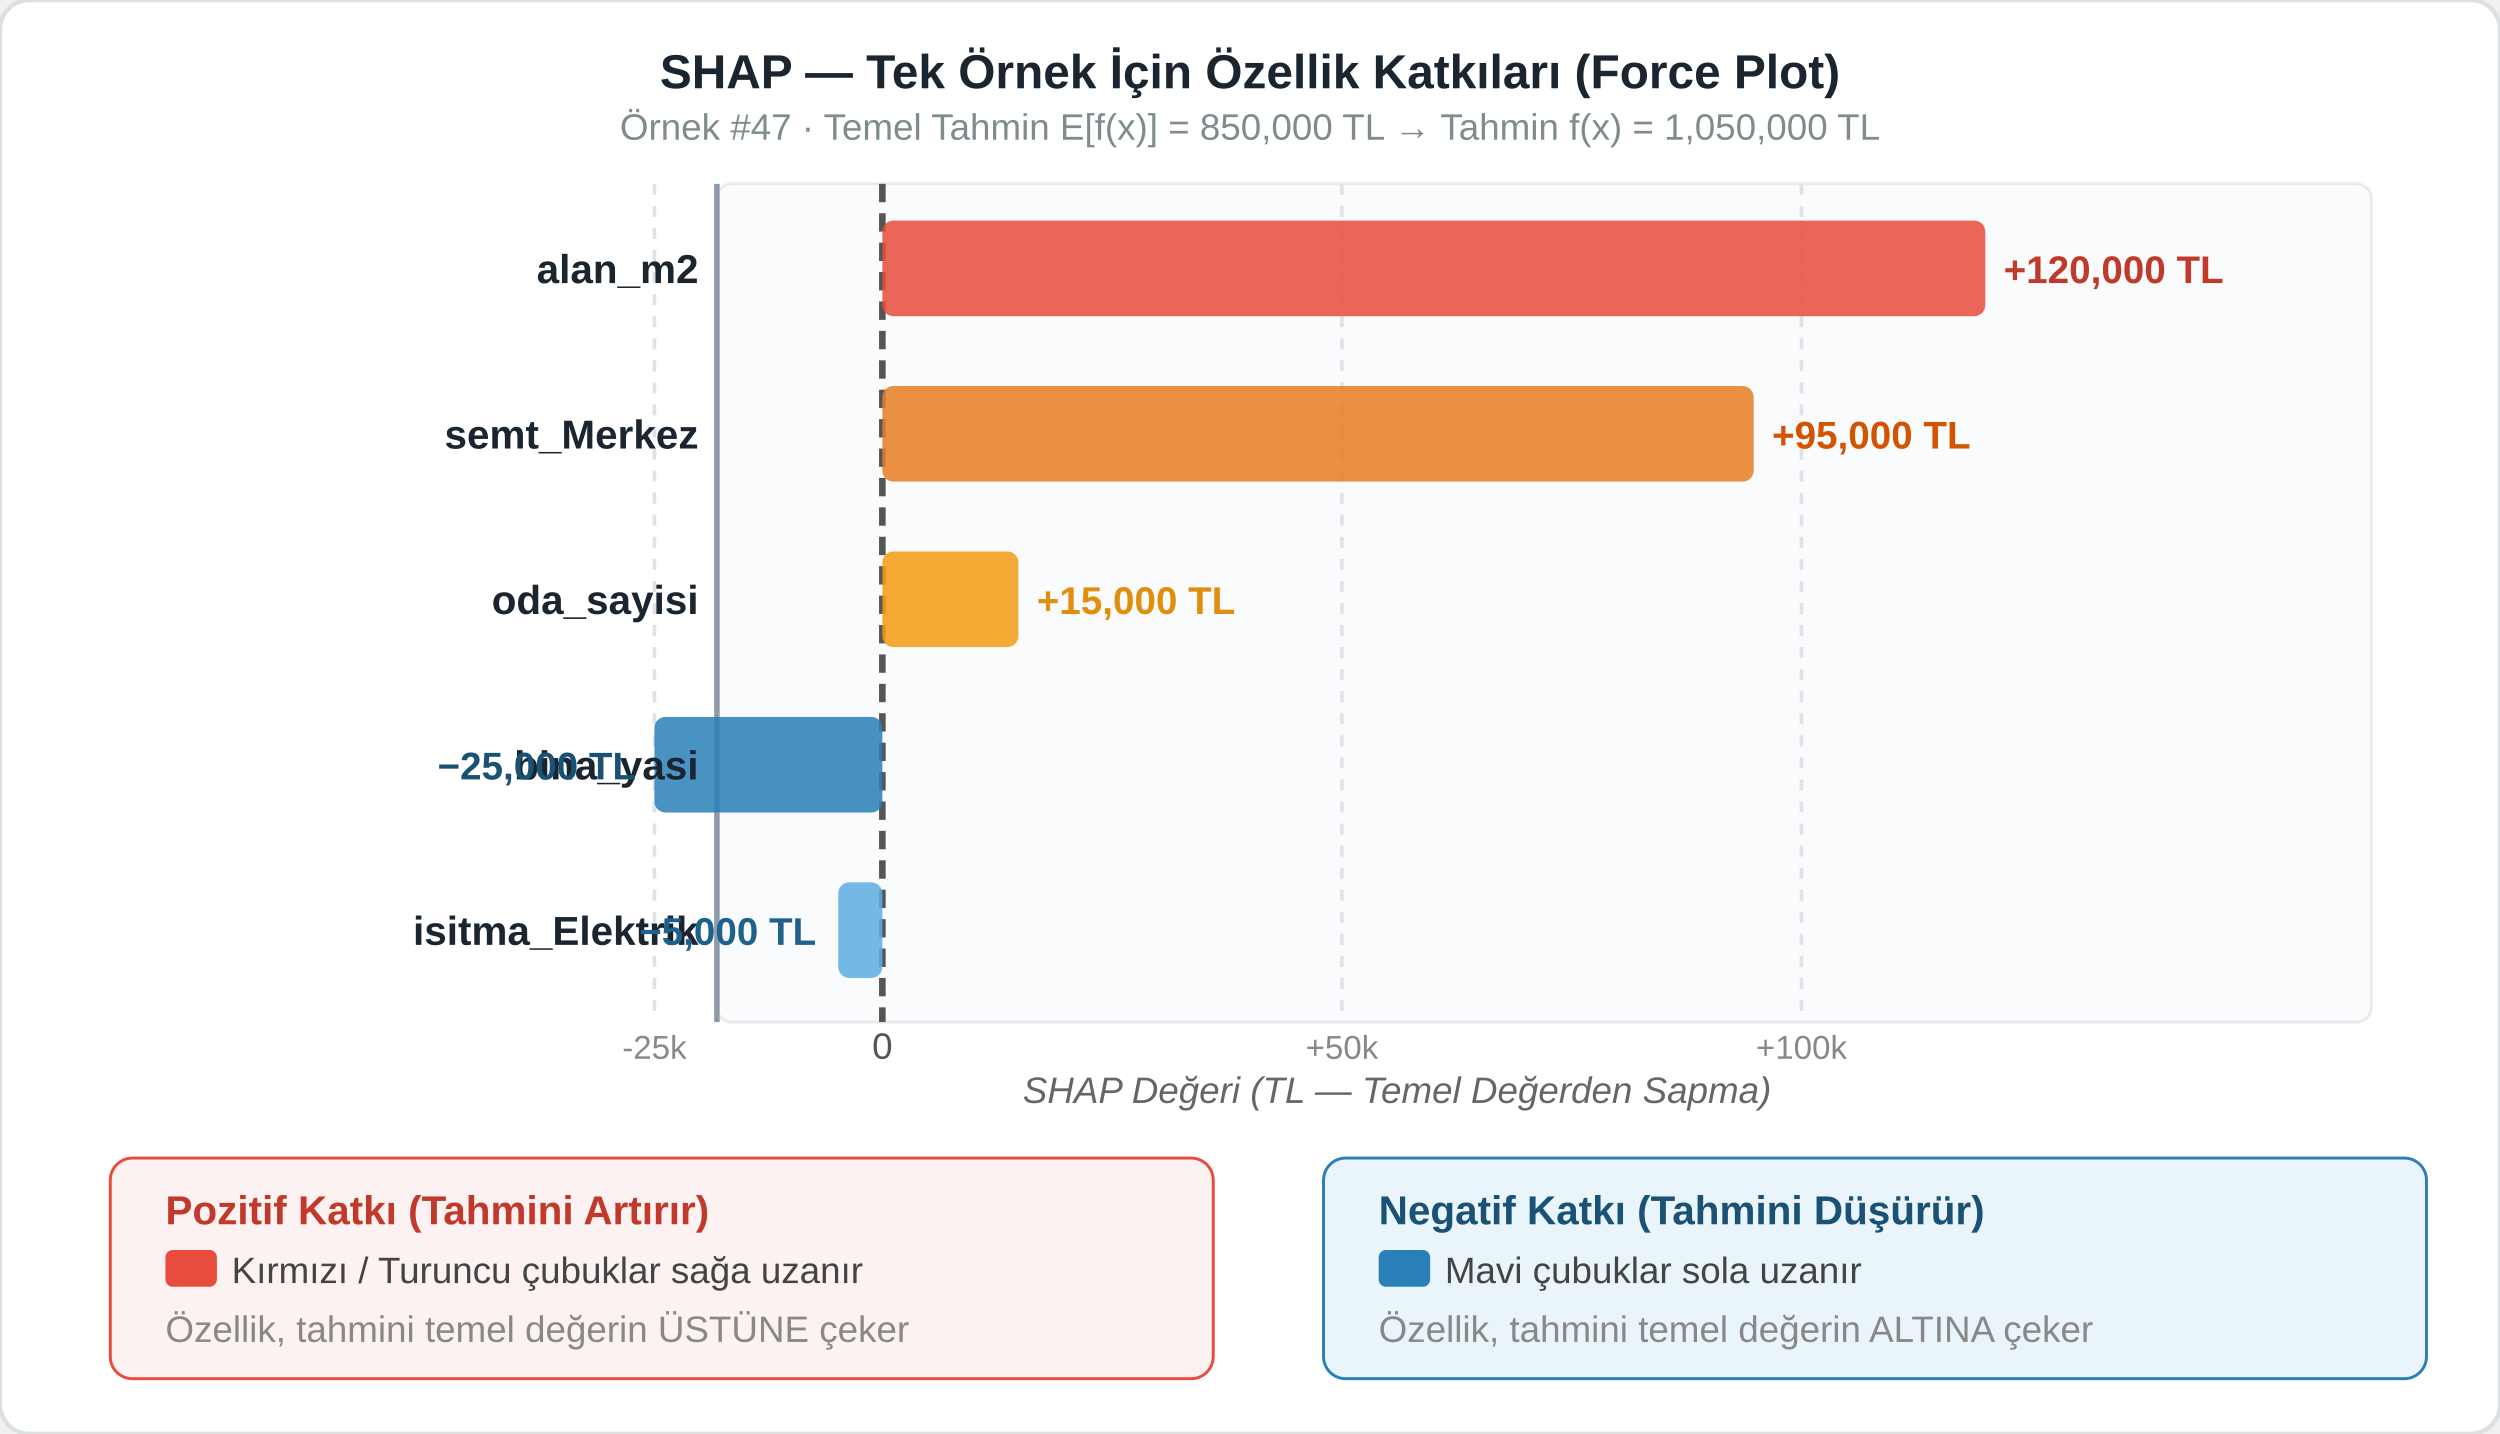
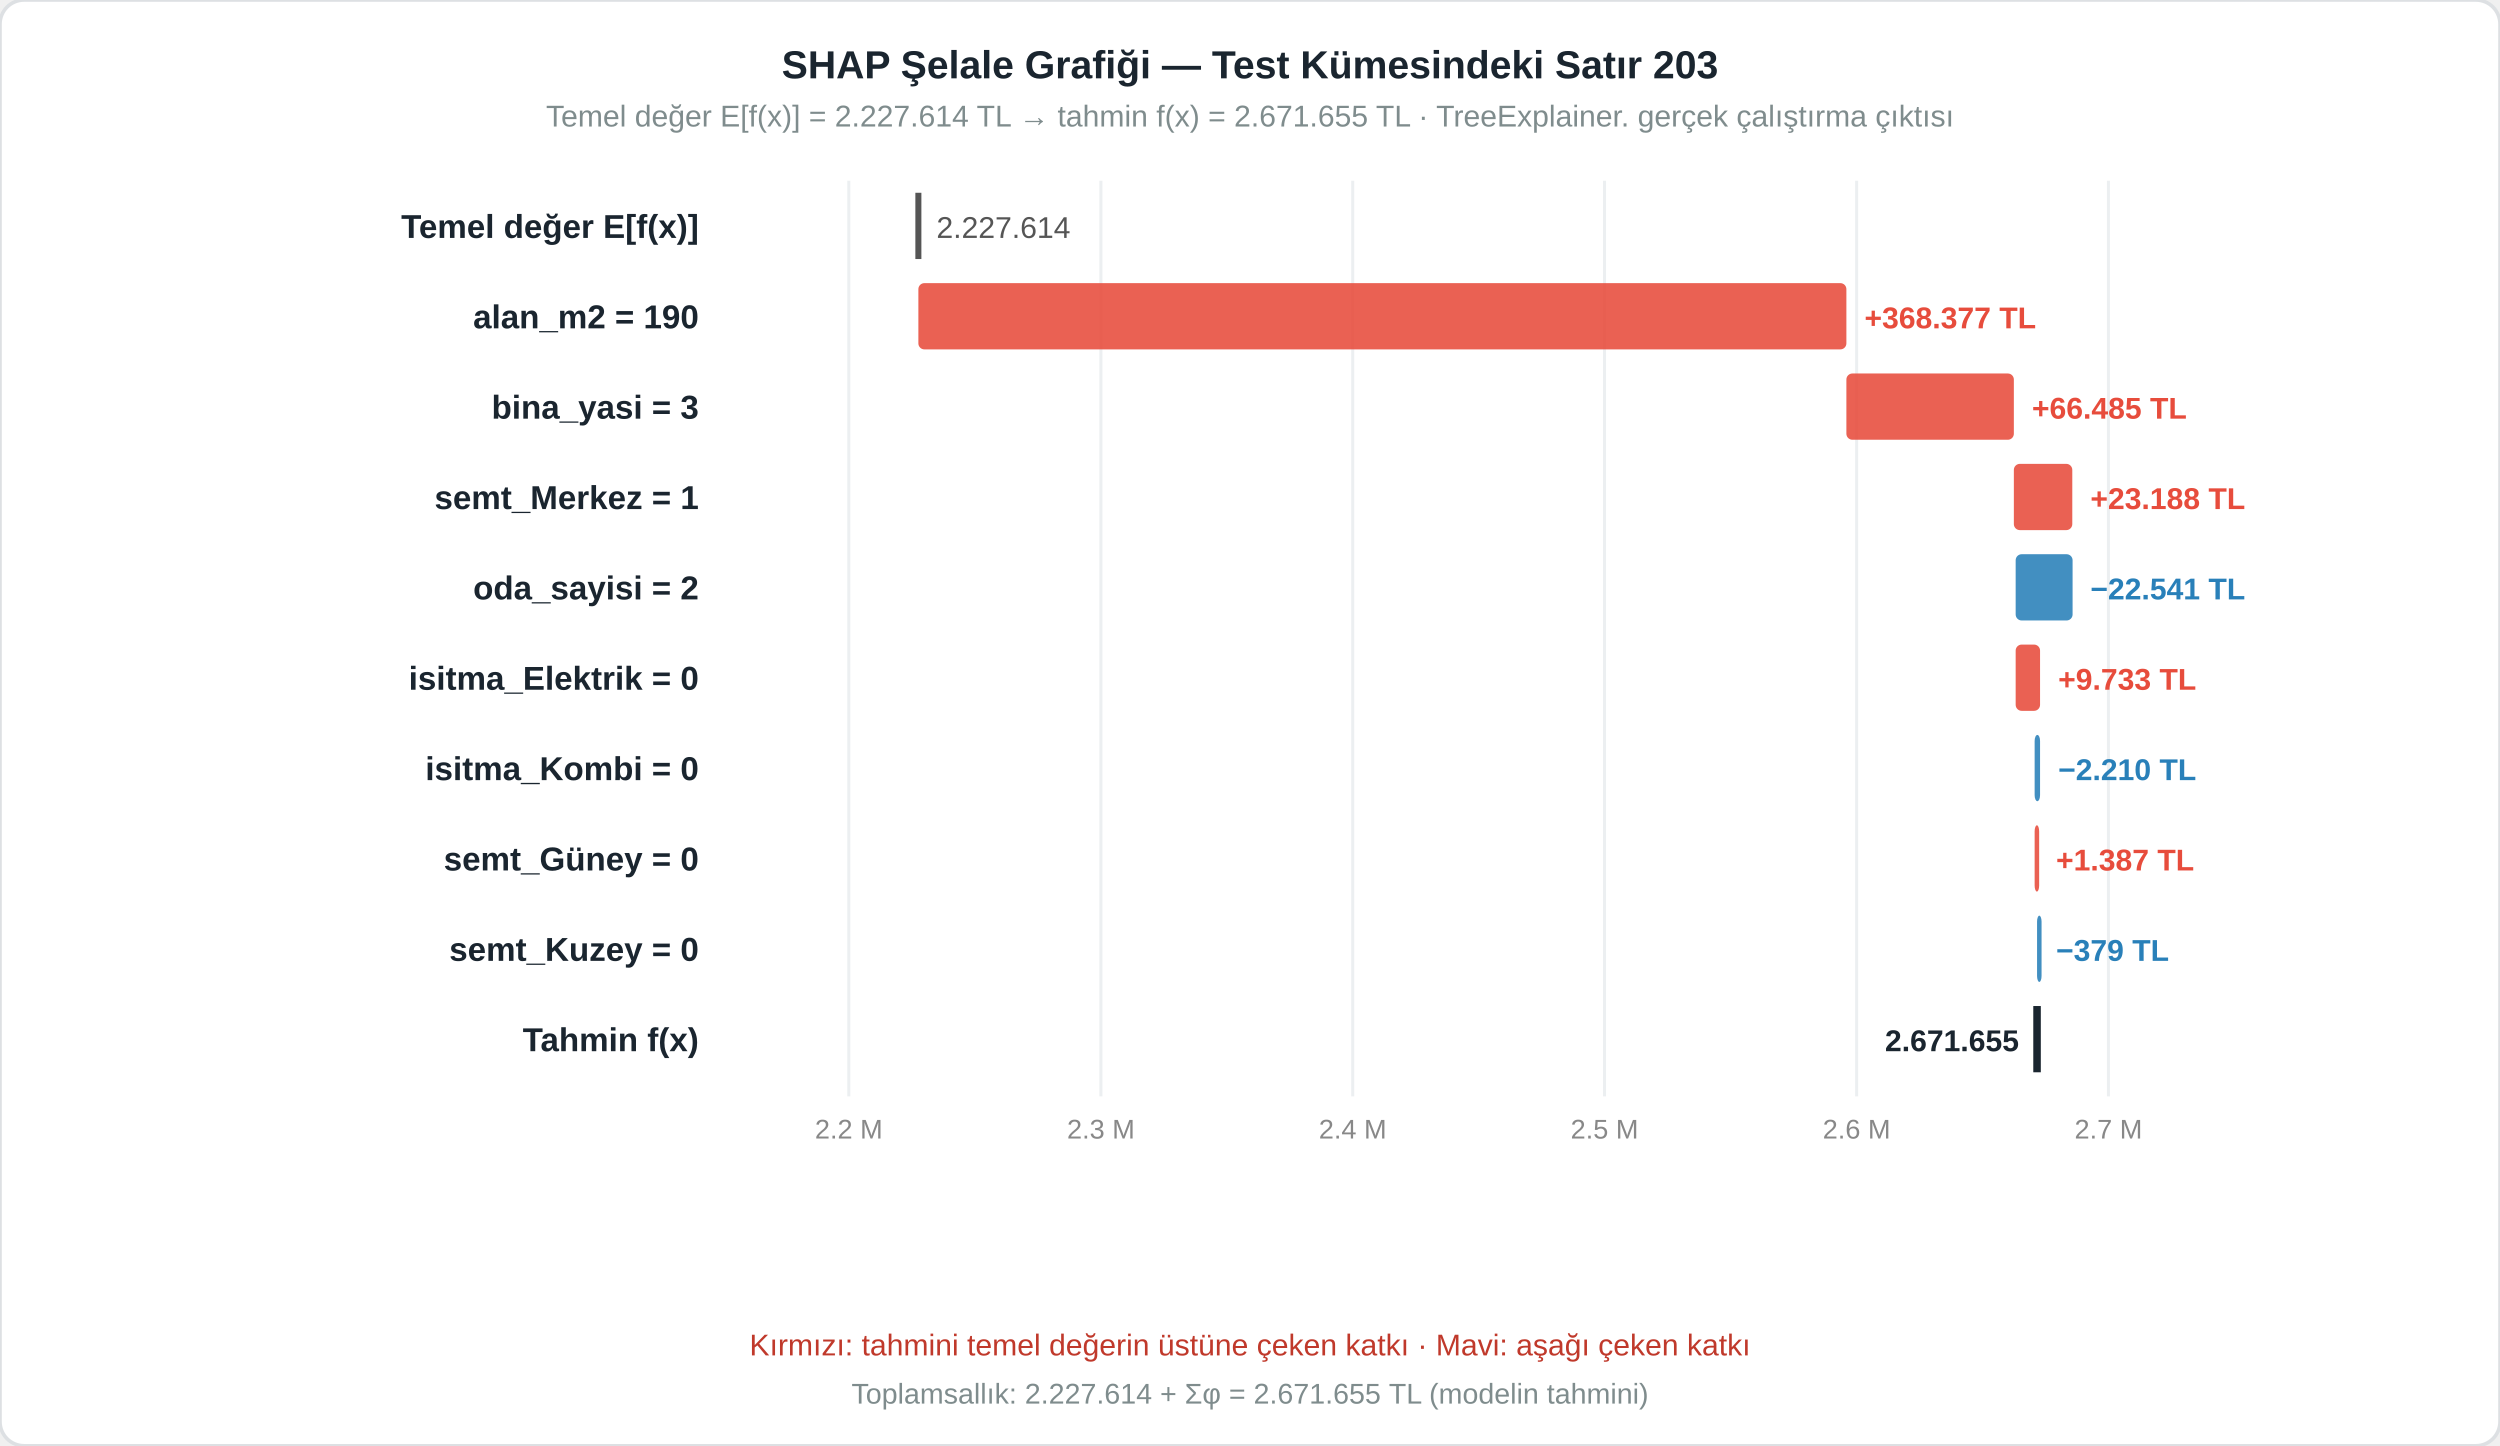
- <svg xmlns="http://www.w3.org/2000/svg" width="680" height="390" font-family="'Segoe UI', Arial, sans-serif">
-   <rect width="680" height="390" fill="#ffffff" rx="8" stroke="#dde0e3" stroke-width="1.2" />
-   <text x="340" y="24" text-anchor="middle" font-size="13" font-weight="bold" fill="#1a252f">
-     SHAP — Tek Örnek İçin Özellik Katkıları (Force Plot)
-   </text>
-   <text x="340" y="38" text-anchor="middle" font-size="10" fill="#7f8c8d">
-     Örnek #47 · Temel Tahmin E[f(x)] = 850,000 TL → Tahmin f(x) = 1,050,000 TL
-   </text>
-   <rect x="195" y="50" width="450" height="228" fill="#fafbfc" rx="4" stroke="#e8eaed" stroke-width="0.8" />
-   <line x1="240" y1="50" x2="240" y2="278" stroke="#555" stroke-width="1.8" stroke-dasharray="5,3" />
-   <text x="240" y="288" text-anchor="middle" font-size="10" fill="#555">0</text>
-   <line x1="365" y1="50" x2="365" y2="278" stroke="#e0e3e6" stroke-width="1" stroke-dasharray="3,3" />
-   <text x="365" y="288" text-anchor="middle" font-size="9" fill="#888">+50k</text>
-   <line x1="490" y1="50" x2="490" y2="278" stroke="#e0e3e6" stroke-width="1" stroke-dasharray="3,3" />
-   <text x="490" y="288" text-anchor="middle" font-size="9" fill="#888">+100k</text>
-   <line x1="178" y1="50" x2="178" y2="278" stroke="#e0e3e6" stroke-width="1" stroke-dasharray="3,3" />
-   <text x="178" y="288" text-anchor="middle" font-size="9" fill="#888">-25k</text>
-   <text x="380" y="300" text-anchor="middle" font-size="10" fill="#666" font-style="italic">SHAP Değeri (TL — Temel Değerden Sapma)</text>
-   <line x1="195" y1="50" x2="195" y2="278" stroke="#8e9aaa" stroke-width="1.5" />
-   <rect x="240" y="60" width="300" height="26" fill="#e74c3c" rx="3" opacity="0.85" />
-   <text x="190" y="77" text-anchor="end" font-size="11" fill="#1a252f" font-weight="600">alan_m2</text>
-   <text x="545" y="77" font-size="10.5" fill="#c0392b" font-weight="bold">+120,000 TL</text>
-   <rect x="240" y="105" width="237" height="26" fill="#e67e22" rx="3" opacity="0.85" />
-   <text x="190" y="122" text-anchor="end" font-size="11" fill="#1a252f" font-weight="600">semt_Merkez</text>
-   <text x="482" y="122" font-size="10.5" fill="#d35400" font-weight="bold">+95,000 TL</text>
-   <rect x="240" y="150" width="37" height="26" fill="#f39c12" rx="3" opacity="0.85" />
-   <text x="190" y="167" text-anchor="end" font-size="11" fill="#1a252f" font-weight="600">oda_sayisi</text>
-   <text x="282" y="167" font-size="10.5" fill="#e08e0b" font-weight="bold">+15,000 TL</text>
-   <rect x="178" y="195" width="62" height="26" fill="#2980b9" rx="3" opacity="0.85" />
-   <text x="190" y="212" text-anchor="end" font-size="11" fill="#1a252f" font-weight="600">bina_yasi</text>
-   <text x="173" y="212" text-anchor="end" font-size="10.5" fill="#1a5276" font-weight="bold">−25,000 TL</text>
-   <rect x="228" y="240" width="12" height="26" fill="#5dade2" rx="3" opacity="0.85" />
-   <text x="190" y="257" text-anchor="end" font-size="11" fill="#1a252f" font-weight="600">isitma_Elektrik</text>
-   <text x="222" y="257" text-anchor="end" font-size="10.5" fill="#1f618d" font-weight="bold">−5,000 TL</text>
-   <rect x="30" y="315" width="300" height="60" fill="#fdf2f2" rx="6" stroke="#e74c3c" stroke-width="0.8" />
-   <text x="45" y="333" font-size="11" fill="#c0392b" font-weight="bold">Pozitif Katkı (Tahmini Artırır)</text>
-   <rect x="45" y="340" width="14" height="10" fill="#e74c3c" rx="2" />
-   <text x="63" y="349" font-size="10" fill="#444">Kırmızı / Turuncu çubuklar sağa uzanır</text>
-   <text x="45" y="365" font-size="10" fill="#888">Özellik, tahmini temel değerin ÜSTÜNE çeker</text>
-   <rect x="360" y="315" width="300" height="60" fill="#eaf4fb" rx="6" stroke="#2980b9" stroke-width="0.8" />
-   <text x="375" y="333" font-size="11" fill="#1a5276" font-weight="bold">Negatif Katkı (Tahmini Düşürür)</text>
-   <rect x="375" y="340" width="14" height="10" fill="#2980b9" rx="2" />
-   <text x="393" y="349" font-size="10" fill="#444">Mavi çubuklar sola uzanır</text>
-   <text x="375" y="365" font-size="10" fill="#888">Özellik, tahmini temel değerin ALTINA çeker</text>
+ <svg xmlns="http://www.w3.org/2000/svg" width="830" height="480" font-family="'Segoe UI', Arial, sans-serif">
+   <rect width="830" height="480" fill="#ffffff" rx="8" stroke="#dde0e3" stroke-width="1.2" />
+   <text x="415" y="26" text-anchor="middle" font-size="13" font-weight="bold" fill="#1a252f">SHAP Şelale Grafiği — Test Kümesindeki Satır 203</text>
+   <text x="415" y="42" text-anchor="middle" font-size="10" fill="#7f8c8d">Temel değer E[f(x)] = 2.227.614 TL → tahmin f(x) = 2.671.655 TL · TreeExplainer. gerçek çalıştırma çıktısı</text>
+   <line x1="281.8" y1="60" x2="281.8" y2="364" stroke="#eceff1" stroke-width="1" />
+   <text x="281.8" y="378" text-anchor="middle" font-size="9" fill="#888">2.2 M</text>
+   <line x1="365.5" y1="60" x2="365.5" y2="364" stroke="#eceff1" stroke-width="1" />
+   <text x="365.5" y="378" text-anchor="middle" font-size="9" fill="#888">2.3 M</text>
+   <line x1="449.1" y1="60" x2="449.1" y2="364" stroke="#eceff1" stroke-width="1" />
+   <text x="449.1" y="378" text-anchor="middle" font-size="9" fill="#888">2.4 M</text>
+   <line x1="532.7" y1="60" x2="532.7" y2="364" stroke="#eceff1" stroke-width="1" />
+   <text x="532.7" y="378" text-anchor="middle" font-size="9" fill="#888">2.5 M</text>
+   <line x1="616.4" y1="60" x2="616.4" y2="364" stroke="#eceff1" stroke-width="1" />
+   <text x="616.4" y="378" text-anchor="middle" font-size="9" fill="#888">2.6 M</text>
+   <line x1="700.0" y1="60" x2="700.0" y2="364" stroke="#eceff1" stroke-width="1" />
+   <text x="700.0" y="378" text-anchor="middle" font-size="9" fill="#888">2.7 M</text>
+   <text x="232" y="79" text-anchor="end" font-size="11" fill="#1a252f" font-weight="600">Temel değer E[f(x)]</text>
+   <line x1="304.9" y1="64" x2="304.9" y2="86" stroke="#555" stroke-width="2" />
+   <text x="310.9" y="79" font-size="10" fill="#555">2.227.614</text>
+   <text x="232" y="109" text-anchor="end" font-size="11" fill="#1a252f" font-weight="600">alan_m2 = 190</text>
+   <rect x="304.9" y="94" width="308.1" height="22" fill="#e74c3c" rx="2" opacity="0.88" />
+   <text x="619.0" y="109" font-size="10" fill="#e74c3c" font-weight="bold">+368.377 TL</text>
+   <text x="232" y="139" text-anchor="end" font-size="11" fill="#1a252f" font-weight="600">bina_yasi = 3</text>
+   <rect x="613.0" y="124" width="55.6" height="22" fill="#e74c3c" rx="2" opacity="0.88" />
+   <text x="674.6" y="139" font-size="10" fill="#e74c3c" font-weight="bold">+66.485 TL</text>
+   <text x="232" y="169" text-anchor="end" font-size="11" fill="#1a252f" font-weight="600">semt_Merkez = 1</text>
+   <rect x="668.6" y="154" width="19.4" height="22" fill="#e74c3c" rx="2" opacity="0.88" />
+   <text x="694.0" y="169" font-size="10" fill="#e74c3c" font-weight="bold">+23.188 TL</text>
+   <text x="232" y="199" text-anchor="end" font-size="11" fill="#1a252f" font-weight="600">oda_sayisi = 2</text>
+   <rect x="669.2" y="184" width="18.9" height="22" fill="#2980b9" rx="2" opacity="0.88" />
+   <text x="694.0" y="199" font-size="10" fill="#2980b9" font-weight="bold">−22.541 TL</text>
+   <text x="232" y="229" text-anchor="end" font-size="11" fill="#1a252f" font-weight="600">isitma_Elektrik = 0</text>
+   <rect x="669.2" y="214" width="8.1" height="22" fill="#e74c3c" rx="2" opacity="0.88" />
+   <text x="683.3" y="229" font-size="10" fill="#e74c3c" font-weight="bold">+9.733 TL</text>
+   <text x="232" y="259" text-anchor="end" font-size="11" fill="#1a252f" font-weight="600">isitma_Kombi = 0</text>
+   <rect x="675.5" y="244" width="1.8" height="22" fill="#2980b9" rx="2" opacity="0.88" />
+   <text x="683.3" y="259" font-size="10" fill="#2980b9" font-weight="bold">−2.210 TL</text>
+   <text x="232" y="289" text-anchor="end" font-size="11" fill="#1a252f" font-weight="600">semt_Güney = 0</text>
+   <rect x="675.5" y="274" width="1.5" height="22" fill="#e74c3c" rx="2" opacity="0.88" />
+   <text x="682.6" y="289" font-size="10" fill="#e74c3c" font-weight="bold">+1.387 TL</text>
+   <text x="232" y="319" text-anchor="end" font-size="11" fill="#1a252f" font-weight="600">semt_Kuzey = 0</text>
+   <rect x="676.3" y="304" width="1.5" height="22" fill="#2980b9" rx="2" opacity="0.88" />
+   <text x="682.6" y="319" font-size="10" fill="#2980b9" font-weight="bold">−379 TL</text>
+   <text x="232" y="349" text-anchor="end" font-size="11" fill="#1a252f" font-weight="700">Tahmin f(x)</text>
+   <line x1="676.3" y1="334" x2="676.3" y2="356" stroke="#1a252f" stroke-width="2.5" />
+   <text x="670.3" y="349" text-anchor="end" font-size="10" fill="#1a252f" font-weight="bold">2.671.655</text>
+   <text x="415" y="450" text-anchor="middle" font-size="10" fill="#c0392b">Kırmızı: tahmini temel değerin üstüne çeken katkı · Mavi: aşağı çeken katkı</text>
+   <text x="415" y="466" text-anchor="middle" font-size="9.5" fill="#7f8c8d">Toplamsallık: 2.227.614 + Σφ = 2.671.655 TL (modelin tahmini)</text>
</svg>
